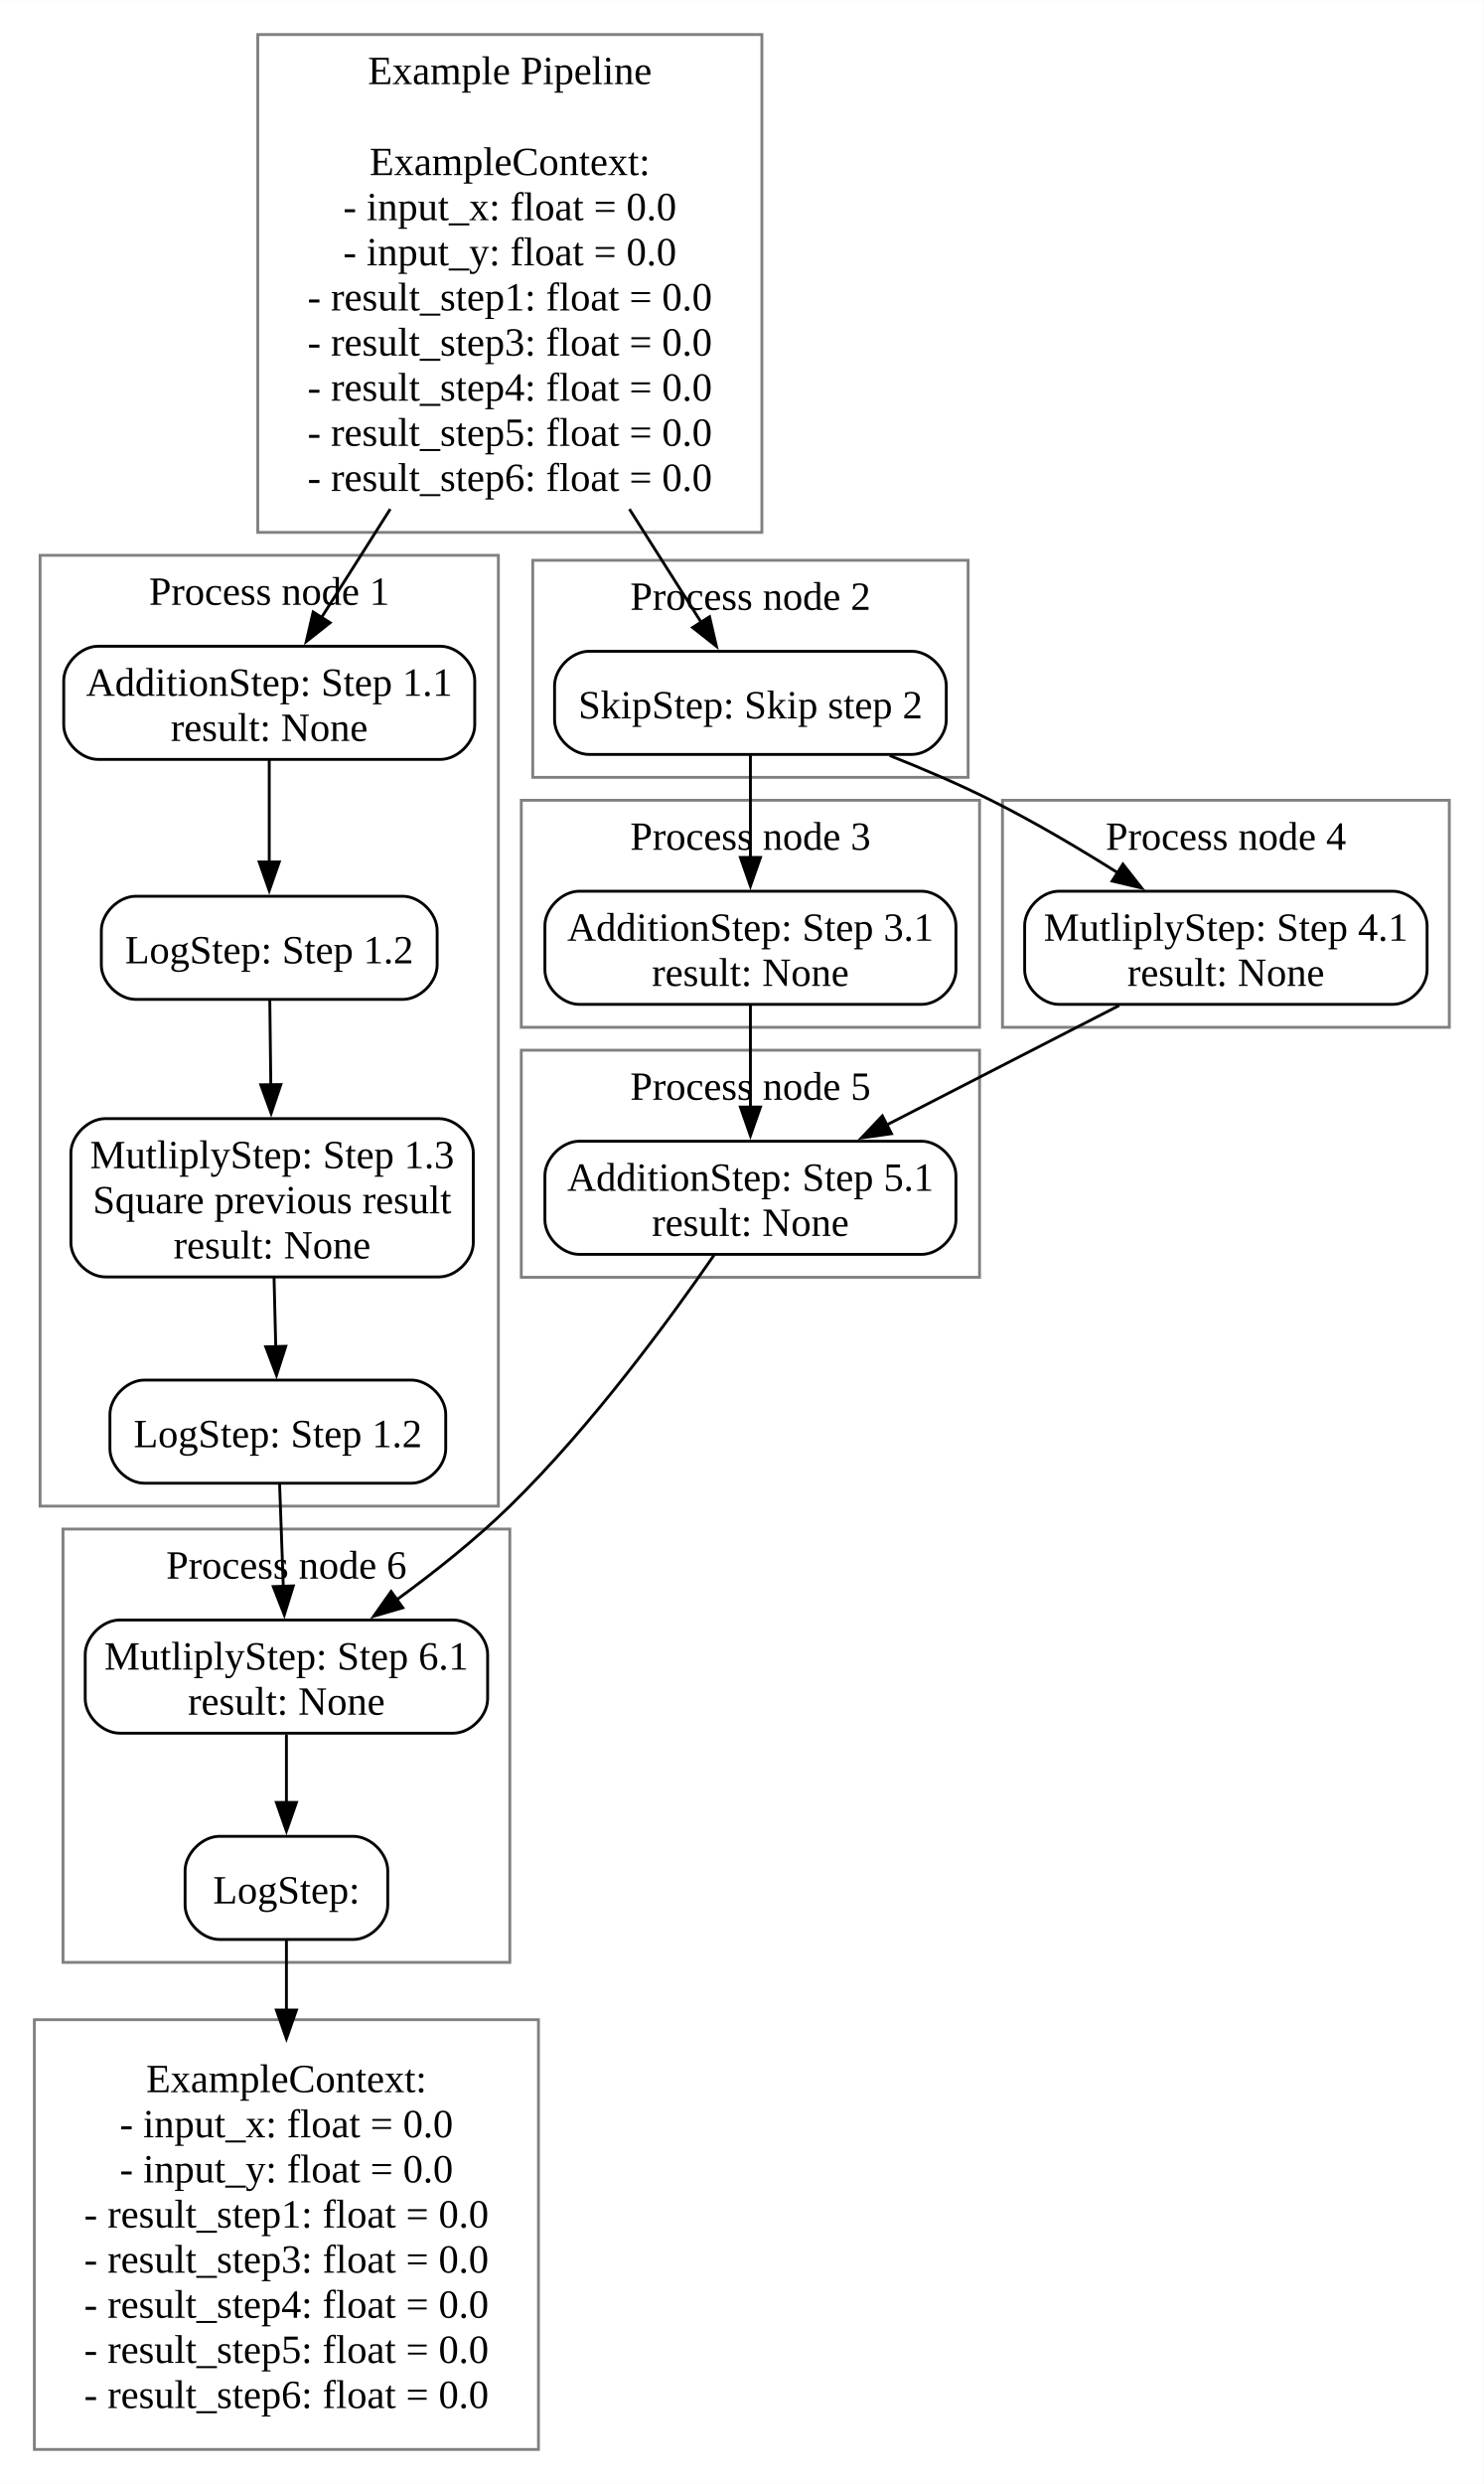
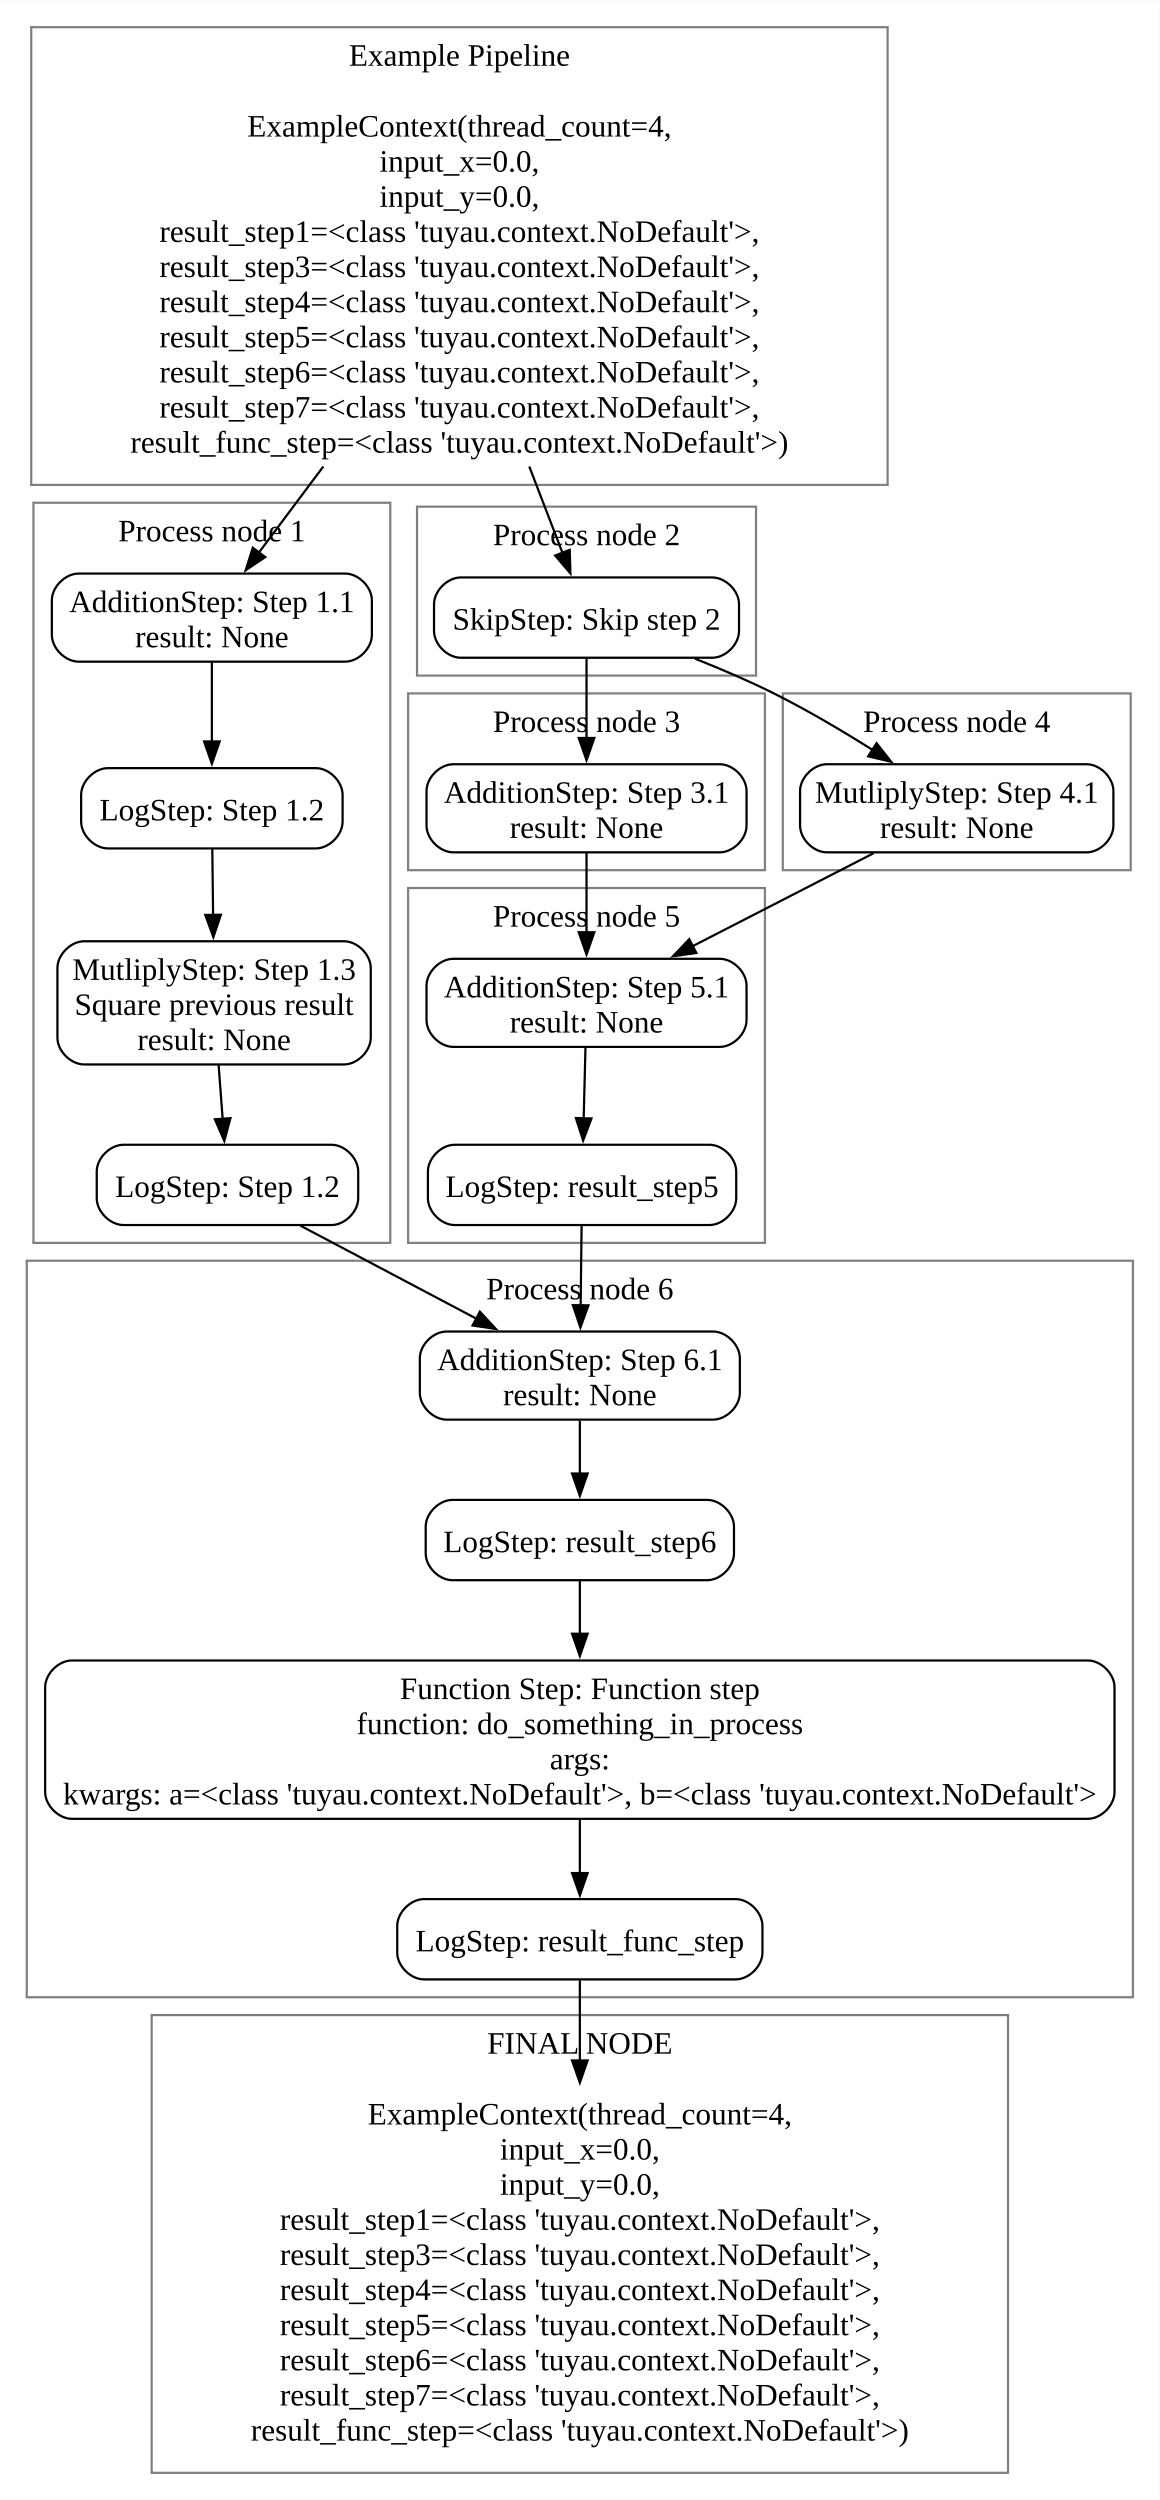
- <svg xmlns="http://www.w3.org/2000/svg" width="518pt" height="867pt" viewBox="0.00 0.00 518.00 866.88">
-   <g id="graph0" class="graph" transform="scale(1 1) rotate(0) translate(4 862.88)">
-     <polygon fill="white" stroke="none" points="-4,4 -4,-862.88 514,-862.88 514,4 -4,4" />
+ <svg xmlns="http://www.w3.org/2000/svg" width="520pt" height="1121pt" viewBox="0.00 0.00 520.00 1120.62">
+   <g id="graph0" class="graph" transform="scale(1 1) rotate(0) translate(4 1116.62)">
+     <polygon fill="white" stroke="none" points="-4,4 -4,-1116.62 516,-1116.62 516,4 -4,4" />
    <g id="clust1" class="cluster">
-       <polygon fill="none" stroke="grey" points="86,-677.12 86,-850.88 262,-850.88 262,-677.12 86,-677.12" />
-       <text text-anchor="middle" x="174" y="-833.58" font-family="Times New Roman,serif" font-size="14.00">Example Pipeline</text>
+       <polygon fill="none" stroke="grey" points="10,-899.38 10,-1104.62 394,-1104.62 394,-899.38 10,-899.38" />
+       <text text-anchor="middle" x="202" y="-1087.33" font-family="Times New Roman,serif" font-size="14.00">Example Pipeline</text>
    </g>
    <g id="clust2" class="cluster">
-       <polygon fill="none" stroke="grey" points="10,-337.25 10,-669.12 170,-669.12 170,-337.25 10,-337.25" />
-       <text text-anchor="middle" x="90" y="-651.83" font-family="Times New Roman,serif" font-size="14.00">Process node 1</text>
+       <polygon fill="none" stroke="grey" points="11,-559.5 11,-891.38 171,-891.38 171,-559.5 11,-559.5" />
+       <text text-anchor="middle" x="91" y="-874.08" font-family="Times New Roman,serif" font-size="14.00">Process node 1</text>
    </g>
    <g id="clust3" class="cluster">
-       <polygon fill="none" stroke="grey" points="18,-178 18,-329.25 174,-329.25 174,-178 18,-178" />
-       <text text-anchor="middle" x="96" y="-311.95" font-family="Times New Roman,serif" font-size="14.00">Process node 6</text>
+       <polygon fill="none" stroke="grey" points="8,-221.25 8,-551.5 504,-551.5 504,-221.25 8,-221.25" />
+       <text text-anchor="middle" x="256" y="-534.2" font-family="Times New Roman,serif" font-size="14.00">Process node 6</text>
    </g>
    <g id="clust4" class="cluster">
-       <polygon fill="none" stroke="grey" points="8,-8 8,-158 184,-158 184,-8 8,-8" />
+       <polygon fill="none" stroke="grey" points="64,-8 64,-213.25 448,-213.25 448,-8 64,-8" />
+       <text text-anchor="middle" x="256" y="-195.95" font-family="Times New Roman,serif" font-size="14.00">FINAL NODE</text>
    </g>
    <g id="clust5" class="cluster">
-       <polygon fill="none" stroke="grey" points="182,-591.62 182,-667.38 334,-667.38 334,-591.62 182,-591.62" />
-       <text text-anchor="middle" x="258" y="-650.08" font-family="Times New Roman,serif" font-size="14.00">Process node 2</text>
+       <polygon fill="none" stroke="grey" points="183,-813.88 183,-889.62 335,-889.62 335,-813.88 183,-813.88" />
+       <text text-anchor="middle" x="259" y="-872.33" font-family="Times New Roman,serif" font-size="14.00">Process node 2</text>
    </g>
    <g id="clust6" class="cluster">
-       <polygon fill="none" stroke="grey" points="178,-504.38 178,-583.62 338,-583.62 338,-504.38 178,-504.38" />
-       <text text-anchor="middle" x="258" y="-566.33" font-family="Times New Roman,serif" font-size="14.00">Process node 3</text>
+       <polygon fill="none" stroke="grey" points="179,-726.62 179,-805.88 339,-805.88 339,-726.62 179,-726.62" />
+       <text text-anchor="middle" x="259" y="-788.58" font-family="Times New Roman,serif" font-size="14.00">Process node 3</text>
    </g>
    <g id="clust7" class="cluster">
-       <polygon fill="none" stroke="grey" points="178,-417.12 178,-496.38 338,-496.38 338,-417.12 178,-417.12" />
-       <text text-anchor="middle" x="258" y="-479.07" font-family="Times New Roman,serif" font-size="14.00">Process node 5</text>
+       <polygon fill="none" stroke="grey" points="179,-559.5 179,-718.62 339,-718.62 339,-559.5 179,-559.5" />
+       <text text-anchor="middle" x="259" y="-701.33" font-family="Times New Roman,serif" font-size="14.00">Process node 5</text>
    </g>
    <g id="clust8" class="cluster">
-       <polygon fill="none" stroke="grey" points="346,-504.38 346,-583.62 502,-583.62 502,-504.38 346,-504.38" />
-       <text text-anchor="middle" x="424" y="-566.33" font-family="Times New Roman,serif" font-size="14.00">Process node 4</text>
+       <polygon fill="none" stroke="grey" points="347,-726.62 347,-805.88 503,-805.88 503,-726.62 347,-726.62" />
+       <text text-anchor="middle" x="425" y="-788.58" font-family="Times New Roman,serif" font-size="14.00">Process node 4</text>
    </g>
    <g id="node1" class="node">
-       <text text-anchor="middle" x="174" y="-801.83" font-family="Times New Roman,serif" font-size="14.00">ExampleContext:</text>
-       <text text-anchor="middle" x="174" y="-786.08" font-family="Times New Roman,serif" font-size="14.00"> - input_x: float = 0.0</text>
-       <text text-anchor="middle" x="174" y="-770.33" font-family="Times New Roman,serif" font-size="14.00"> - input_y: float = 0.0</text>
-       <text text-anchor="middle" x="174" y="-754.58" font-family="Times New Roman,serif" font-size="14.00"> - result_step1: float = 0.0</text>
-       <text text-anchor="middle" x="174" y="-738.83" font-family="Times New Roman,serif" font-size="14.00"> - result_step3: float = 0.0</text>
-       <text text-anchor="middle" x="174" y="-723.08" font-family="Times New Roman,serif" font-size="14.00"> - result_step4: float = 0.0</text>
-       <text text-anchor="middle" x="174" y="-707.33" font-family="Times New Roman,serif" font-size="14.00"> - result_step5: float = 0.0</text>
-       <text text-anchor="middle" x="174" y="-691.58" font-family="Times New Roman,serif" font-size="14.00"> - result_step6: float = 0.0</text>
+       <text text-anchor="middle" x="202" y="-1055.58" font-family="Times New Roman,serif" font-size="14.00">ExampleContext(thread_count=4,</text>
+       <text text-anchor="middle" x="202" y="-1039.83" font-family="Times New Roman,serif" font-size="14.00">               input_x=0.0,</text>
+       <text text-anchor="middle" x="202" y="-1024.08" font-family="Times New Roman,serif" font-size="14.00">               input_y=0.0,</text>
+       <text text-anchor="middle" x="202" y="-1008.33" font-family="Times New Roman,serif" font-size="14.00">               result_step1=&lt;class 'tuyau.context.NoDefault'&gt;,</text>
+       <text text-anchor="middle" x="202" y="-992.58" font-family="Times New Roman,serif" font-size="14.00">               result_step3=&lt;class 'tuyau.context.NoDefault'&gt;,</text>
+       <text text-anchor="middle" x="202" y="-976.83" font-family="Times New Roman,serif" font-size="14.00">               result_step4=&lt;class 'tuyau.context.NoDefault'&gt;,</text>
+       <text text-anchor="middle" x="202" y="-961.08" font-family="Times New Roman,serif" font-size="14.00">               result_step5=&lt;class 'tuyau.context.NoDefault'&gt;,</text>
+       <text text-anchor="middle" x="202" y="-945.33" font-family="Times New Roman,serif" font-size="14.00">               result_step6=&lt;class 'tuyau.context.NoDefault'&gt;,</text>
+       <text text-anchor="middle" x="202" y="-929.58" font-family="Times New Roman,serif" font-size="14.00">               result_step7=&lt;class 'tuyau.context.NoDefault'&gt;,</text>
+       <text text-anchor="middle" x="202" y="-913.83" font-family="Times New Roman,serif" font-size="14.00">               result_func_step=&lt;class 'tuyau.context.NoDefault'&gt;)</text>
    </g>
    <g id="node2" class="node">
-       <path fill="none" stroke="black" d="M149.75,-637.38C149.75,-637.38 30.25,-637.38 30.25,-637.38 24.25,-637.38 18.25,-631.38 18.25,-625.38 18.25,-625.38 18.25,-609.88 18.25,-609.88 18.25,-603.88 24.25,-597.88 30.25,-597.88 30.25,-597.88 149.75,-597.88 149.75,-597.88 155.75,-597.88 161.75,-603.88 161.75,-609.88 161.75,-609.88 161.75,-625.38 161.75,-625.38 161.75,-631.38 155.75,-637.38 149.75,-637.38" />
-       <text text-anchor="middle" x="90" y="-620.08" font-family="Times New Roman,serif" font-size="14.00">AdditionStep: Step 1.1</text>
-       <text text-anchor="middle" x="90" y="-604.33" font-family="Times New Roman,serif" font-size="14.00">result: None</text>
+       <path fill="none" stroke="black" d="M150.75,-859.62C150.75,-859.62 31.25,-859.62 31.25,-859.62 25.25,-859.62 19.25,-853.62 19.25,-847.62 19.25,-847.62 19.25,-832.12 19.25,-832.12 19.25,-826.12 25.25,-820.12 31.25,-820.12 31.25,-820.12 150.75,-820.12 150.75,-820.12 156.75,-820.12 162.75,-826.12 162.75,-832.12 162.75,-832.12 162.75,-847.62 162.75,-847.62 162.75,-853.62 156.75,-859.62 150.75,-859.62" />
+       <text text-anchor="middle" x="91" y="-842.33" font-family="Times New Roman,serif" font-size="14.00">AdditionStep: Step 1.1</text>
+       <text text-anchor="middle" x="91" y="-826.58" font-family="Times New Roman,serif" font-size="14.00">result: None</text>
    </g>
    <g id="edge4" class="edge">
-       <path fill="none" stroke="black" d="M132.25,-685.26C123.8,-671.94 115.34,-658.59 108.23,-647.38" />
-       <polygon fill="black" stroke="black" points="111.24,-645.59 102.93,-639.02 105.33,-649.34 111.24,-645.59" />
+       <path fill="none" stroke="black" d="M140.98,-907.63C130.62,-893.78 120.51,-880.29 112.13,-869.1" />
+       <polygon fill="black" stroke="black" points="114.95,-867.02 106.15,-861.11 109.35,-871.22 114.95,-867.02" />
+     </g>
+     <g id="node12" class="node">
+       <path fill="none" stroke="black" d="M315.38,-857.88C315.38,-857.88 202.62,-857.88 202.62,-857.88 196.62,-857.88 190.62,-851.88 190.62,-845.88 190.62,-845.88 190.62,-833.88 190.62,-833.88 190.62,-827.88 196.62,-821.88 202.62,-821.88 202.62,-821.88 315.38,-821.88 315.38,-821.88 321.38,-821.88 327.38,-827.88 327.38,-833.88 327.38,-833.88 327.38,-845.88 327.38,-845.88 327.38,-851.88 321.38,-857.88 315.38,-857.88" />
+       <text text-anchor="middle" x="259" y="-834.45" font-family="Times New Roman,serif" font-size="14.00">SkipStep: Skip step 2</text>
+     </g>
+     <g id="edge11" class="edge">
+       <path fill="none" stroke="black" d="M233.33,-907.63C238.73,-893.6 243.99,-879.93 248.32,-868.65" />
+       <polygon fill="black" stroke="black" points="251.46,-870.24 251.78,-859.65 244.93,-867.73 251.46,-870.24" />
+     </g>
+     <g id="node3" class="node">
+       <path fill="none" stroke="black" d="M137.62,-772.38C137.62,-772.38 44.38,-772.38 44.38,-772.38 38.38,-772.38 32.38,-766.38 32.38,-760.38 32.38,-760.38 32.38,-748.38 32.38,-748.38 32.38,-742.38 38.38,-736.38 44.38,-736.38 44.38,-736.38 137.62,-736.38 137.62,-736.38 143.62,-736.38 149.62,-742.38 149.62,-748.38 149.62,-748.38 149.62,-760.38 149.62,-760.38 149.62,-766.38 143.62,-772.38 137.62,-772.38" />
+       <text text-anchor="middle" x="91" y="-748.95" font-family="Times New Roman,serif" font-size="14.00">LogStep: Step 1.2</text>
+     </g>
+     <g id="edge1" class="edge">
+       <path fill="none" stroke="black" d="M91,-819.93C91,-809.32 91,-795.87 91,-784" />
+       <polygon fill="black" stroke="black" points="94.5,-784.34 91,-774.34 87.5,-784.34 94.5,-784.34" />
+     </g>
+     <g id="node4" class="node">
+       <path fill="none" stroke="black" d="M150.25,-694.75C150.25,-694.75 33.75,-694.75 33.75,-694.75 27.75,-694.75 21.75,-688.75 21.75,-682.75 21.75,-682.75 21.75,-651.5 21.75,-651.5 21.75,-645.5 27.75,-639.5 33.75,-639.5 33.75,-639.5 150.25,-639.5 150.25,-639.5 156.25,-639.5 162.25,-645.5 162.25,-651.5 162.25,-651.5 162.25,-682.75 162.25,-682.75 162.25,-688.75 156.25,-694.75 150.25,-694.75" />
+       <text text-anchor="middle" x="92" y="-677.45" font-family="Times New Roman,serif" font-size="14.00">MutliplyStep: Step 1.3</text>
+       <text text-anchor="middle" x="92" y="-661.7" font-family="Times New Roman,serif" font-size="14.00">Square previous result</text>
+       <text text-anchor="middle" x="92" y="-645.95" font-family="Times New Roman,serif" font-size="14.00">result: None</text>
+     </g>
+     <g id="edge2" class="edge">
+       <path fill="none" stroke="black" d="M91.2,-736.12C91.3,-727.57 91.43,-716.87 91.55,-706.51" />
+       <polygon fill="black" stroke="black" points="95.05,-706.64 91.67,-696.6 88.05,-706.56 95.05,-706.64" />
+     </g>
+     <g id="node5" class="node">
+       <path fill="none" stroke="black" d="M144.62,-603.5C144.62,-603.5 51.38,-603.5 51.38,-603.5 45.38,-603.5 39.38,-597.5 39.38,-591.5 39.38,-591.5 39.38,-579.5 39.38,-579.5 39.38,-573.5 45.38,-567.5 51.38,-567.5 51.38,-567.5 144.62,-567.5 144.62,-567.5 150.62,-567.5 156.62,-573.5 156.62,-579.5 156.62,-579.5 156.62,-591.5 156.62,-591.5 156.62,-597.5 150.62,-603.5 144.62,-603.5" />
+       <text text-anchor="middle" x="98" y="-580.08" font-family="Times New Roman,serif" font-size="14.00">LogStep: Step 1.2</text>
+     </g>
+     <g id="edge3" class="edge">
+       <path fill="none" stroke="black" d="M94.03,-639.17C94.62,-631.38 95.26,-622.85 95.85,-614.97" />
+       <polygon fill="black" stroke="black" points="99.33,-615.44 96.59,-605.2 92.35,-614.91 99.33,-615.44" />
+     </g>
+     <g id="node6" class="node">
+       <path fill="none" stroke="black" d="M315.75,-519.75C315.75,-519.75 196.25,-519.75 196.25,-519.75 190.25,-519.75 184.25,-513.75 184.25,-507.75 184.25,-507.75 184.25,-492.25 184.25,-492.25 184.25,-486.25 190.25,-480.25 196.25,-480.25 196.25,-480.25 315.75,-480.25 315.75,-480.25 321.75,-480.25 327.75,-486.25 327.75,-492.25 327.75,-492.25 327.75,-507.75 327.75,-507.75 327.75,-513.75 321.75,-519.75 315.75,-519.75" />
+       <text text-anchor="middle" x="256" y="-502.45" font-family="Times New Roman,serif" font-size="14.00">AdditionStep: Step 6.1</text>
+       <text text-anchor="middle" x="256" y="-486.7" font-family="Times New Roman,serif" font-size="14.00">result: None</text>
+     </g>
+     <g id="edge9" class="edge">
+       <path fill="none" stroke="black" d="M130.74,-567.2C153.54,-555.15 184.28,-538.9 209.6,-525.52" />
+       <polygon fill="black" stroke="black" points="211.18,-528.65 218.38,-520.88 207.9,-522.46 211.18,-528.65" />
+     </g>
+     <g id="node7" class="node">
+       <path fill="none" stroke="black" d="M313.12,-444.25C313.12,-444.25 198.88,-444.25 198.88,-444.25 192.88,-444.25 186.88,-438.25 186.88,-432.25 186.88,-432.25 186.88,-420.25 186.88,-420.25 186.88,-414.25 192.88,-408.25 198.88,-408.25 198.88,-408.25 313.12,-408.25 313.12,-408.25 319.12,-408.25 325.12,-414.25 325.12,-420.25 325.12,-420.25 325.12,-432.25 325.12,-432.25 325.12,-438.25 319.12,-444.25 313.12,-444.25" />
+       <text text-anchor="middle" x="256" y="-420.82" font-family="Times New Roman,serif" font-size="14.00">LogStep: result_step6</text>
+     </g>
+     <g id="edge5" class="edge">
+       <path fill="none" stroke="black" d="M256,-479.77C256,-472.5 256,-464.04 256,-456.08" />
+       <polygon fill="black" stroke="black" points="259.5,-456.08 256,-446.08 252.5,-456.08 259.5,-456.08" />
+     </g>
+     <g id="node8" class="node">
+       <path fill="none" stroke="black" d="M483.75,-372.25C483.75,-372.25 28.25,-372.25 28.25,-372.25 22.25,-372.25 16.25,-366.25 16.25,-360.25 16.25,-360.25 16.25,-313.25 16.25,-313.25 16.25,-307.25 22.25,-301.25 28.25,-301.25 28.25,-301.25 483.75,-301.25 483.75,-301.25 489.75,-301.25 495.75,-307.25 495.75,-313.25 495.75,-313.25 495.75,-360.25 495.75,-360.25 495.75,-366.25 489.75,-372.25 483.75,-372.25" />
+       <text text-anchor="middle" x="256" y="-354.95" font-family="Times New Roman,serif" font-size="14.00">Function Step: Function step</text>
+       <text text-anchor="middle" x="256" y="-339.2" font-family="Times New Roman,serif" font-size="14.00">function: do_something_in_process</text>
+       <text text-anchor="middle" x="256" y="-323.45" font-family="Times New Roman,serif" font-size="14.00">args: </text>
+       <text text-anchor="middle" x="256" y="-307.7" font-family="Times New Roman,serif" font-size="14.00">kwargs: a=&lt;class 'tuyau.context.NoDefault'&gt;, b=&lt;class 'tuyau.context.NoDefault'&gt;</text>
+     </g>
+     <g id="edge6" class="edge">
+       <path fill="none" stroke="black" d="M256,-407.96C256,-401.05 256,-392.72 256,-384.25" />
+       <polygon fill="black" stroke="black" points="259.5,-384.25 256,-374.25 252.5,-384.25 259.5,-384.25" />
+     </g>
+     <g id="node9" class="node">
+       <path fill="none" stroke="black" d="M325.88,-265.25C325.88,-265.25 186.12,-265.25 186.12,-265.25 180.12,-265.25 174.12,-259.25 174.12,-253.25 174.12,-253.25 174.12,-241.25 174.12,-241.25 174.12,-235.25 180.12,-229.25 186.12,-229.25 186.12,-229.25 325.88,-229.25 325.88,-229.25 331.88,-229.25 337.88,-235.25 337.88,-241.25 337.88,-241.25 337.88,-253.25 337.88,-253.25 337.88,-259.25 331.88,-265.25 325.88,-265.25" />
+       <text text-anchor="middle" x="256" y="-241.82" font-family="Times New Roman,serif" font-size="14.00">LogStep: result_func_step</text>
+     </g>
+     <g id="edge7" class="edge">
+       <path fill="none" stroke="black" d="M256,-300.92C256,-292.91 256,-284.49 256,-276.78" />
+       <polygon fill="black" stroke="black" points="259.5,-276.95 256,-266.95 252.5,-276.95 259.5,-276.95" />
+     </g>
+     <g id="node11" class="node">
+       <text text-anchor="middle" x="256" y="-164.2" font-family="Times New Roman,serif" font-size="14.00">ExampleContext(thread_count=4,</text>
+       <text text-anchor="middle" x="256" y="-148.45" font-family="Times New Roman,serif" font-size="14.00">               input_x=0.0,</text>
+       <text text-anchor="middle" x="256" y="-132.7" font-family="Times New Roman,serif" font-size="14.00">               input_y=0.0,</text>
+       <text text-anchor="middle" x="256" y="-116.95" font-family="Times New Roman,serif" font-size="14.00">               result_step1=&lt;class 'tuyau.context.NoDefault'&gt;,</text>
+       <text text-anchor="middle" x="256" y="-101.2" font-family="Times New Roman,serif" font-size="14.00">               result_step3=&lt;class 'tuyau.context.NoDefault'&gt;,</text>
+       <text text-anchor="middle" x="256" y="-85.45" font-family="Times New Roman,serif" font-size="14.00">               result_step4=&lt;class 'tuyau.context.NoDefault'&gt;,</text>
+       <text text-anchor="middle" x="256" y="-69.7" font-family="Times New Roman,serif" font-size="14.00">               result_step5=&lt;class 'tuyau.context.NoDefault'&gt;,</text>
+       <text text-anchor="middle" x="256" y="-53.95" font-family="Times New Roman,serif" font-size="14.00">               result_step6=&lt;class 'tuyau.context.NoDefault'&gt;,</text>
+       <text text-anchor="middle" x="256" y="-38.2" font-family="Times New Roman,serif" font-size="14.00">               result_step7=&lt;class 'tuyau.context.NoDefault'&gt;,</text>
+       <text text-anchor="middle" x="256" y="-22.45" font-family="Times New Roman,serif" font-size="14.00">               result_func_step=&lt;class 'tuyau.context.NoDefault'&gt;)</text>
+     </g>
+     <g id="edge10" class="edge">
+       <path fill="none" stroke="black" d="M256,-228.87C256,-219.24 256,-206.44 256,-192.64" />
+       <polygon fill="black" stroke="black" points="259.5,-192.91 256,-182.91 252.5,-192.91 259.5,-192.91" />
    </g>
    <g id="node10" class="node">
-       <path fill="none" stroke="black" d="M314.38,-635.62C314.38,-635.62 201.62,-635.62 201.62,-635.62 195.62,-635.62 189.62,-629.62 189.62,-623.62 189.62,-623.62 189.62,-611.62 189.62,-611.62 189.62,-605.62 195.62,-599.62 201.62,-599.62 201.62,-599.62 314.38,-599.62 314.38,-599.62 320.38,-599.62 326.38,-605.62 326.38,-611.62 326.38,-611.62 326.38,-623.62 326.38,-623.62 326.38,-629.62 320.38,-635.62 314.38,-635.62" />
-       <text text-anchor="middle" x="258" y="-612.2" font-family="Times New Roman,serif" font-size="14.00">SkipStep: Skip step 2</text>
-     </g>
-     <g id="edge9" class="edge">
-       <path fill="none" stroke="black" d="M215.75,-685.26C224.67,-671.2 233.6,-657.11 240.94,-645.53" />
-       <polygon fill="black" stroke="black" points="243.73,-647.67 246.13,-637.35 237.82,-643.92 243.73,-647.67" />
-     </g>
-     <g id="node3" class="node">
-       <path fill="none" stroke="black" d="M136.62,-550.12C136.62,-550.12 43.38,-550.12 43.38,-550.12 37.38,-550.12 31.38,-544.12 31.38,-538.12 31.38,-538.12 31.38,-526.12 31.38,-526.12 31.38,-520.12 37.38,-514.12 43.38,-514.12 43.38,-514.12 136.62,-514.12 136.62,-514.12 142.62,-514.12 148.62,-520.12 148.62,-526.12 148.62,-526.12 148.62,-538.12 148.62,-538.12 148.62,-544.12 142.62,-550.12 136.62,-550.12" />
-       <text text-anchor="middle" x="90" y="-526.7" font-family="Times New Roman,serif" font-size="14.00">LogStep: Step 1.2</text>
-     </g>
-     <g id="edge1" class="edge">
-       <path fill="none" stroke="black" d="M90,-597.68C90,-587.07 90,-573.62 90,-561.75" />
-       <polygon fill="black" stroke="black" points="93.5,-562.09 90,-552.09 86.5,-562.09 93.5,-562.09" />
-     </g>
-     <g id="node4" class="node">
-       <path fill="none" stroke="black" d="M149.25,-472.5C149.25,-472.5 32.75,-472.5 32.75,-472.5 26.75,-472.5 20.75,-466.5 20.75,-460.5 20.75,-460.5 20.75,-429.25 20.75,-429.25 20.75,-423.25 26.75,-417.25 32.75,-417.25 32.75,-417.25 149.25,-417.25 149.25,-417.25 155.25,-417.25 161.25,-423.25 161.25,-429.25 161.25,-429.25 161.25,-460.5 161.25,-460.5 161.25,-466.5 155.25,-472.5 149.25,-472.5" />
-       <text text-anchor="middle" x="91" y="-455.2" font-family="Times New Roman,serif" font-size="14.00">MutliplyStep: Step 1.3</text>
-       <text text-anchor="middle" x="91" y="-439.45" font-family="Times New Roman,serif" font-size="14.00">Square previous result</text>
-       <text text-anchor="middle" x="91" y="-423.7" font-family="Times New Roman,serif" font-size="14.00">result: None</text>
-     </g>
-     <g id="edge2" class="edge">
-       <path fill="none" stroke="black" d="M90.2,-513.87C90.3,-505.32 90.43,-494.62 90.55,-484.26" />
-       <polygon fill="black" stroke="black" points="94.05,-484.39 90.67,-474.35 87.05,-484.31 94.05,-484.39" />
-     </g>
-     <g id="node5" class="node">
-       <path fill="none" stroke="black" d="M139.62,-381.25C139.62,-381.25 46.38,-381.25 46.38,-381.25 40.38,-381.25 34.38,-375.25 34.38,-369.25 34.38,-369.25 34.38,-357.25 34.38,-357.25 34.38,-351.25 40.38,-345.25 46.38,-345.25 46.38,-345.25 139.62,-345.25 139.62,-345.25 145.62,-345.25 151.62,-351.25 151.62,-357.25 151.62,-357.25 151.62,-369.25 151.62,-369.25 151.62,-375.25 145.62,-381.25 139.62,-381.25" />
-       <text text-anchor="middle" x="93" y="-357.82" font-family="Times New Roman,serif" font-size="14.00">LogStep: Step 1.2</text>
-     </g>
-     <g id="edge3" class="edge">
-       <path fill="none" stroke="black" d="M91.68,-416.92C91.87,-409.13 92.09,-400.6 92.28,-392.72" />
-       <polygon fill="black" stroke="black" points="95.78,-393.04 92.53,-382.95 88.78,-392.86 95.78,-393.04" />
-     </g>
-     <g id="node6" class="node">
-       <path fill="none" stroke="black" d="M154.25,-297.5C154.25,-297.5 37.75,-297.5 37.75,-297.5 31.75,-297.5 25.75,-291.5 25.75,-285.5 25.75,-285.5 25.75,-270 25.75,-270 25.75,-264 31.75,-258 37.75,-258 37.75,-258 154.25,-258 154.25,-258 160.25,-258 166.25,-264 166.25,-270 166.25,-270 166.25,-285.5 166.25,-285.5 166.25,-291.5 160.25,-297.5 154.25,-297.5" />
-       <text text-anchor="middle" x="96" y="-280.2" font-family="Times New Roman,serif" font-size="14.00">MutliplyStep: Step 6.1</text>
-       <text text-anchor="middle" x="96" y="-264.45" font-family="Times New Roman,serif" font-size="14.00">result: None</text>
-     </g>
-     <g id="edge7" class="edge">
-       <path fill="none" stroke="black" d="M93.62,-344.95C93.99,-334.63 94.47,-321.24 94.91,-309.2" />
-       <polygon fill="black" stroke="black" points="98.4,-309.41 95.26,-299.29 91.41,-309.16 98.4,-309.41" />
-     </g>
-     <g id="node7" class="node">
-       <path fill="none" stroke="black" d="M119.38,-222C119.38,-222 72.62,-222 72.62,-222 66.62,-222 60.62,-216 60.62,-210 60.62,-210 60.62,-198 60.62,-198 60.62,-192 66.62,-186 72.62,-186 72.62,-186 119.38,-186 119.38,-186 125.38,-186 131.38,-192 131.38,-198 131.38,-198 131.38,-210 131.38,-210 131.38,-216 125.38,-222 119.38,-222" />
-       <text text-anchor="middle" x="96" y="-198.57" font-family="Times New Roman,serif" font-size="14.00">LogStep: </text>
-     </g>
-     <g id="edge5" class="edge">
-       <path fill="none" stroke="black" d="M96,-257.52C96,-250.25 96,-241.79 96,-233.83" />
-       <polygon fill="black" stroke="black" points="99.5,-233.83 96,-223.83 92.5,-233.83 99.5,-233.83" />
-     </g>
-     <g id="node9" class="node">
-       <text text-anchor="middle" x="96" y="-132.7" font-family="Times New Roman,serif" font-size="14.00">ExampleContext:</text>
-       <text text-anchor="middle" x="96" y="-116.95" font-family="Times New Roman,serif" font-size="14.00"> - input_x: float = 0.0</text>
-       <text text-anchor="middle" x="96" y="-101.2" font-family="Times New Roman,serif" font-size="14.00"> - input_y: float = 0.0</text>
-       <text text-anchor="middle" x="96" y="-85.45" font-family="Times New Roman,serif" font-size="14.00"> - result_step1: float = 0.0</text>
-       <text text-anchor="middle" x="96" y="-69.7" font-family="Times New Roman,serif" font-size="14.00"> - result_step3: float = 0.0</text>
-       <text text-anchor="middle" x="96" y="-53.95" font-family="Times New Roman,serif" font-size="14.00"> - result_step4: float = 0.0</text>
-       <text text-anchor="middle" x="96" y="-38.2" font-family="Times New Roman,serif" font-size="14.00"> - result_step5: float = 0.0</text>
-       <text text-anchor="middle" x="96" y="-22.45" font-family="Times New Roman,serif" font-size="14.00"> - result_step6: float = 0.0</text>
+       <path fill="none" stroke="black" d="M314.12,-603.5C314.12,-603.5 199.88,-603.5 199.88,-603.5 193.88,-603.5 187.88,-597.5 187.88,-591.5 187.88,-591.5 187.88,-579.5 187.88,-579.5 187.88,-573.5 193.88,-567.5 199.88,-567.5 199.88,-567.5 314.12,-567.5 314.12,-567.5 320.12,-567.5 326.12,-573.5 326.12,-579.5 326.12,-579.5 326.12,-591.5 326.12,-591.5 326.12,-597.5 320.12,-603.5 314.12,-603.5" />
+       <text text-anchor="middle" x="257" y="-580.08" font-family="Times New Roman,serif" font-size="14.00">LogStep: result_step5</text>
    </g>
    <g id="edge8" class="edge">
-       <path fill="none" stroke="black" d="M96,-185.7C96,-178.78 96,-170.29 96,-161.19" />
-       <polygon fill="black" stroke="black" points="99.5,-161.37 96,-151.37 92.5,-161.37 99.5,-161.37" />
+       <path fill="none" stroke="black" d="M256.79,-567.2C256.67,-556.88 256.51,-543.49 256.36,-531.45" />
+       <polygon fill="black" stroke="black" points="259.87,-531.5 256.25,-521.54 252.87,-531.58 259.87,-531.5" />
    </g>
-     <g id="node8" class="node">
-       <path fill="none" stroke="black" d="M317.75,-464.62C317.75,-464.62 198.25,-464.62 198.25,-464.62 192.25,-464.62 186.25,-458.62 186.25,-452.62 186.25,-452.62 186.25,-437.12 186.25,-437.12 186.25,-431.12 192.25,-425.12 198.25,-425.12 198.25,-425.12 317.75,-425.12 317.75,-425.12 323.75,-425.12 329.75,-431.12 329.75,-437.12 329.75,-437.12 329.75,-452.62 329.75,-452.62 329.75,-458.62 323.75,-464.62 317.75,-464.62" />
-       <text text-anchor="middle" x="258" y="-447.32" font-family="Times New Roman,serif" font-size="14.00">AdditionStep: Step 5.1</text>
-       <text text-anchor="middle" x="258" y="-431.57" font-family="Times New Roman,serif" font-size="14.00">result: None</text>
+     <g id="node13" class="node">
+       <path fill="none" stroke="black" d="M318.75,-774.12C318.75,-774.12 199.25,-774.12 199.25,-774.12 193.25,-774.12 187.25,-768.12 187.25,-762.12 187.25,-762.12 187.25,-746.62 187.25,-746.62 187.25,-740.62 193.25,-734.62 199.25,-734.62 199.25,-734.62 318.75,-734.62 318.75,-734.62 324.75,-734.62 330.75,-740.62 330.75,-746.62 330.75,-746.62 330.75,-762.12 330.75,-762.12 330.75,-768.12 324.75,-774.12 318.75,-774.12" />
+       <text text-anchor="middle" x="259" y="-756.83" font-family="Times New Roman,serif" font-size="14.00">AdditionStep: Step 3.1</text>
+       <text text-anchor="middle" x="259" y="-741.08" font-family="Times New Roman,serif" font-size="14.00">result: None</text>
    </g>
-     <g id="edge6" class="edge">
-       <path fill="none" stroke="black" d="M245.36,-424.94C229.97,-402.63 202.49,-365.07 174,-337.25 162.01,-325.54 147.64,-314.15 134.51,-304.57" />
-       <polygon fill="black" stroke="black" points="136.63,-301.78 126.45,-298.81 132.56,-307.47 136.63,-301.78" />
+     <g id="edge12" class="edge">
+       <path fill="none" stroke="black" d="M259,-821.57C259,-811.26 259,-797.86 259,-785.82" />
+       <polygon fill="black" stroke="black" points="262.5,-785.91 259,-775.91 255.5,-785.91 262.5,-785.91" />
    </g>
-     <g id="node11" class="node">
-       <path fill="none" stroke="black" d="M317.75,-551.88C317.75,-551.88 198.25,-551.88 198.25,-551.88 192.25,-551.88 186.25,-545.88 186.25,-539.88 186.25,-539.88 186.25,-524.38 186.25,-524.38 186.25,-518.38 192.25,-512.38 198.25,-512.38 198.25,-512.38 317.75,-512.38 317.75,-512.38 323.75,-512.38 329.75,-518.38 329.75,-524.38 329.75,-524.38 329.75,-539.88 329.75,-539.88 329.75,-545.88 323.75,-551.88 317.75,-551.88" />
-       <text text-anchor="middle" x="258" y="-534.58" font-family="Times New Roman,serif" font-size="14.00">AdditionStep: Step 3.1</text>
-       <text text-anchor="middle" x="258" y="-518.83" font-family="Times New Roman,serif" font-size="14.00">result: None</text>
+     <g id="node15" class="node">
+       <path fill="none" stroke="black" d="M483.25,-774.12C483.25,-774.12 366.75,-774.12 366.75,-774.12 360.75,-774.12 354.75,-768.12 354.75,-762.12 354.75,-762.12 354.75,-746.62 354.75,-746.62 354.75,-740.62 360.75,-734.62 366.75,-734.62 366.75,-734.62 483.25,-734.62 483.25,-734.62 489.25,-734.62 495.25,-740.62 495.25,-746.62 495.25,-746.62 495.25,-762.12 495.25,-762.12 495.25,-768.12 489.25,-774.12 483.25,-774.12" />
+       <text text-anchor="middle" x="425" y="-756.83" font-family="Times New Roman,serif" font-size="14.00">MutliplyStep: Step 4.1</text>
+       <text text-anchor="middle" x="425" y="-741.08" font-family="Times New Roman,serif" font-size="14.00">result: None</text>
    </g>
-     <g id="edge10" class="edge">
-       <path fill="none" stroke="black" d="M258,-599.32C258,-589.01 258,-575.61 258,-563.57" />
-       <polygon fill="black" stroke="black" points="261.5,-563.66 258,-553.66 254.5,-563.66 261.5,-563.66" />
+     <g id="edge16" class="edge">
+       <path fill="none" stroke="black" d="M307.62,-821.47C319.38,-816.8 331.79,-811.48 343,-805.88 357.93,-798.42 373.67,-789.11 387.33,-780.51" />
+       <polygon fill="black" stroke="black" points="389.05,-783.57 395.6,-775.24 385.29,-777.67 389.05,-783.57" />
    </g>
-     <g id="node12" class="node">
-       <path fill="none" stroke="black" d="M482.25,-551.88C482.25,-551.88 365.75,-551.88 365.75,-551.88 359.75,-551.88 353.75,-545.88 353.75,-539.88 353.75,-539.88 353.75,-524.38 353.75,-524.38 353.75,-518.38 359.75,-512.38 365.75,-512.38 365.75,-512.38 482.25,-512.38 482.25,-512.38 488.25,-512.38 494.25,-518.38 494.25,-524.38 494.25,-524.38 494.25,-539.88 494.25,-539.88 494.25,-545.88 488.25,-551.88 482.25,-551.88" />
-       <text text-anchor="middle" x="424" y="-534.58" font-family="Times New Roman,serif" font-size="14.00">MutliplyStep: Step 4.1</text>
-       <text text-anchor="middle" x="424" y="-518.83" font-family="Times New Roman,serif" font-size="14.00">result: None</text>
+     <g id="node14" class="node">
+       <path fill="none" stroke="black" d="M318.75,-686.88C318.75,-686.88 199.25,-686.88 199.25,-686.88 193.25,-686.88 187.25,-680.88 187.25,-674.88 187.25,-674.88 187.25,-659.38 187.25,-659.38 187.25,-653.38 193.25,-647.38 199.25,-647.38 199.25,-647.38 318.75,-647.38 318.75,-647.38 324.75,-647.38 330.75,-653.38 330.75,-659.38 330.75,-659.38 330.75,-674.88 330.75,-674.88 330.75,-680.88 324.75,-686.88 318.75,-686.88" />
+       <text text-anchor="middle" x="259" y="-669.58" font-family="Times New Roman,serif" font-size="14.00">AdditionStep: Step 5.1</text>
+       <text text-anchor="middle" x="259" y="-653.83" font-family="Times New Roman,serif" font-size="14.00">result: None</text>
+     </g>
+     <g id="edge14" class="edge">
+       <path fill="none" stroke="black" d="M259,-734.46C259,-723.93 259,-710.59 259,-698.63" />
+       <polygon fill="black" stroke="black" points="262.5,-698.8 259,-688.8 255.5,-698.8 262.5,-698.8" />
    </g>
    <g id="edge13" class="edge">
-       <path fill="none" stroke="black" d="M306.62,-599.22C318.38,-594.55 330.79,-589.23 342,-583.62 356.93,-576.17 372.67,-566.86 386.33,-558.26" />
-       <polygon fill="black" stroke="black" points="388.05,-561.32 394.6,-552.99 384.29,-555.42 388.05,-561.32" />
+       <path fill="none" stroke="black" d="M258.53,-647.25C258.29,-637.7 257.99,-625.89 257.72,-615.24" />
+       <polygon fill="black" stroke="black" points="261.22,-615.3 257.47,-605.39 254.23,-615.47 261.22,-615.3" />
    </g>
-     <g id="edge11" class="edge">
-       <path fill="none" stroke="black" d="M258,-512.21C258,-501.68 258,-488.34 258,-476.38" />
-       <polygon fill="black" stroke="black" points="261.5,-476.55 258,-466.55 254.5,-476.55 261.5,-476.55" />
-     </g>
-     <g id="edge12" class="edge">
-       <path fill="none" stroke="black" d="M386.75,-511.99C362.7,-499.64 331.19,-483.46 305.37,-470.2" />
-       <polygon fill="black" stroke="black" points="307.26,-467.24 296.76,-465.78 304.06,-473.46 307.26,-467.24" />
+     <g id="edge15" class="edge">
+       <path fill="none" stroke="black" d="M387.75,-734.24C363.7,-721.89 332.19,-705.71 306.37,-692.45" />
+       <polygon fill="black" stroke="black" points="308.26,-689.49 297.76,-688.03 305.06,-695.71 308.26,-689.49" />
    </g>
  </g>
</svg>
